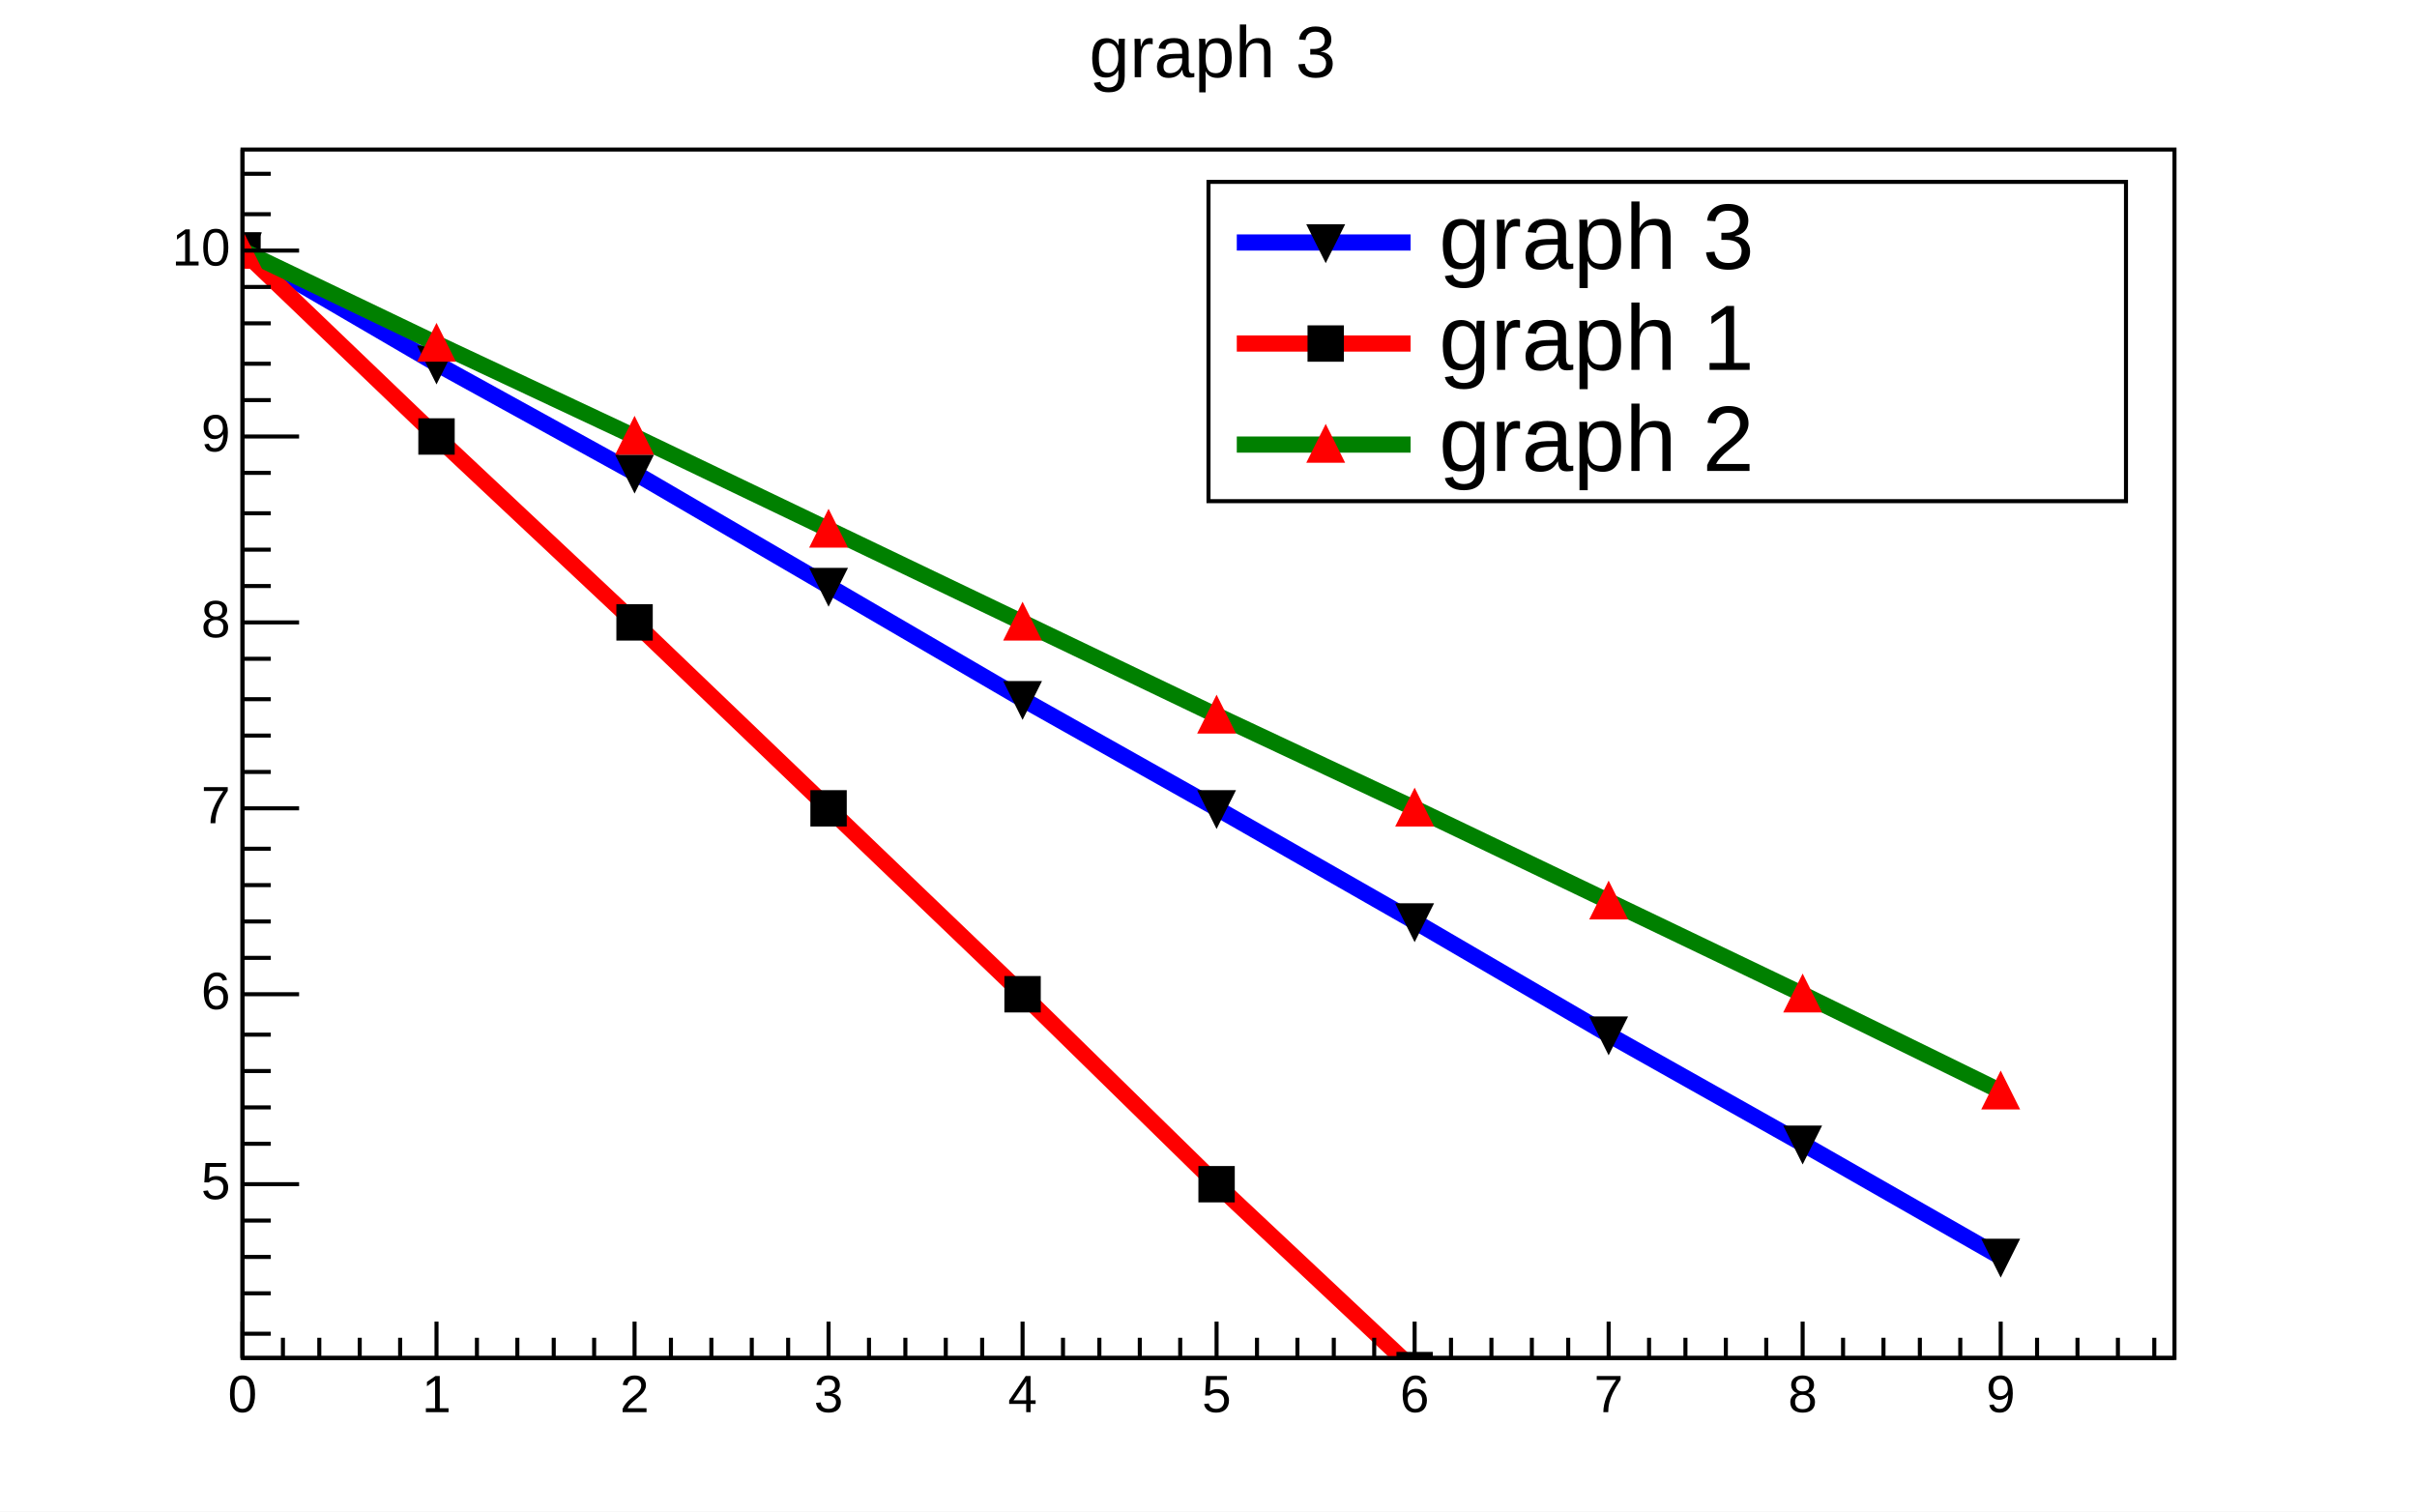
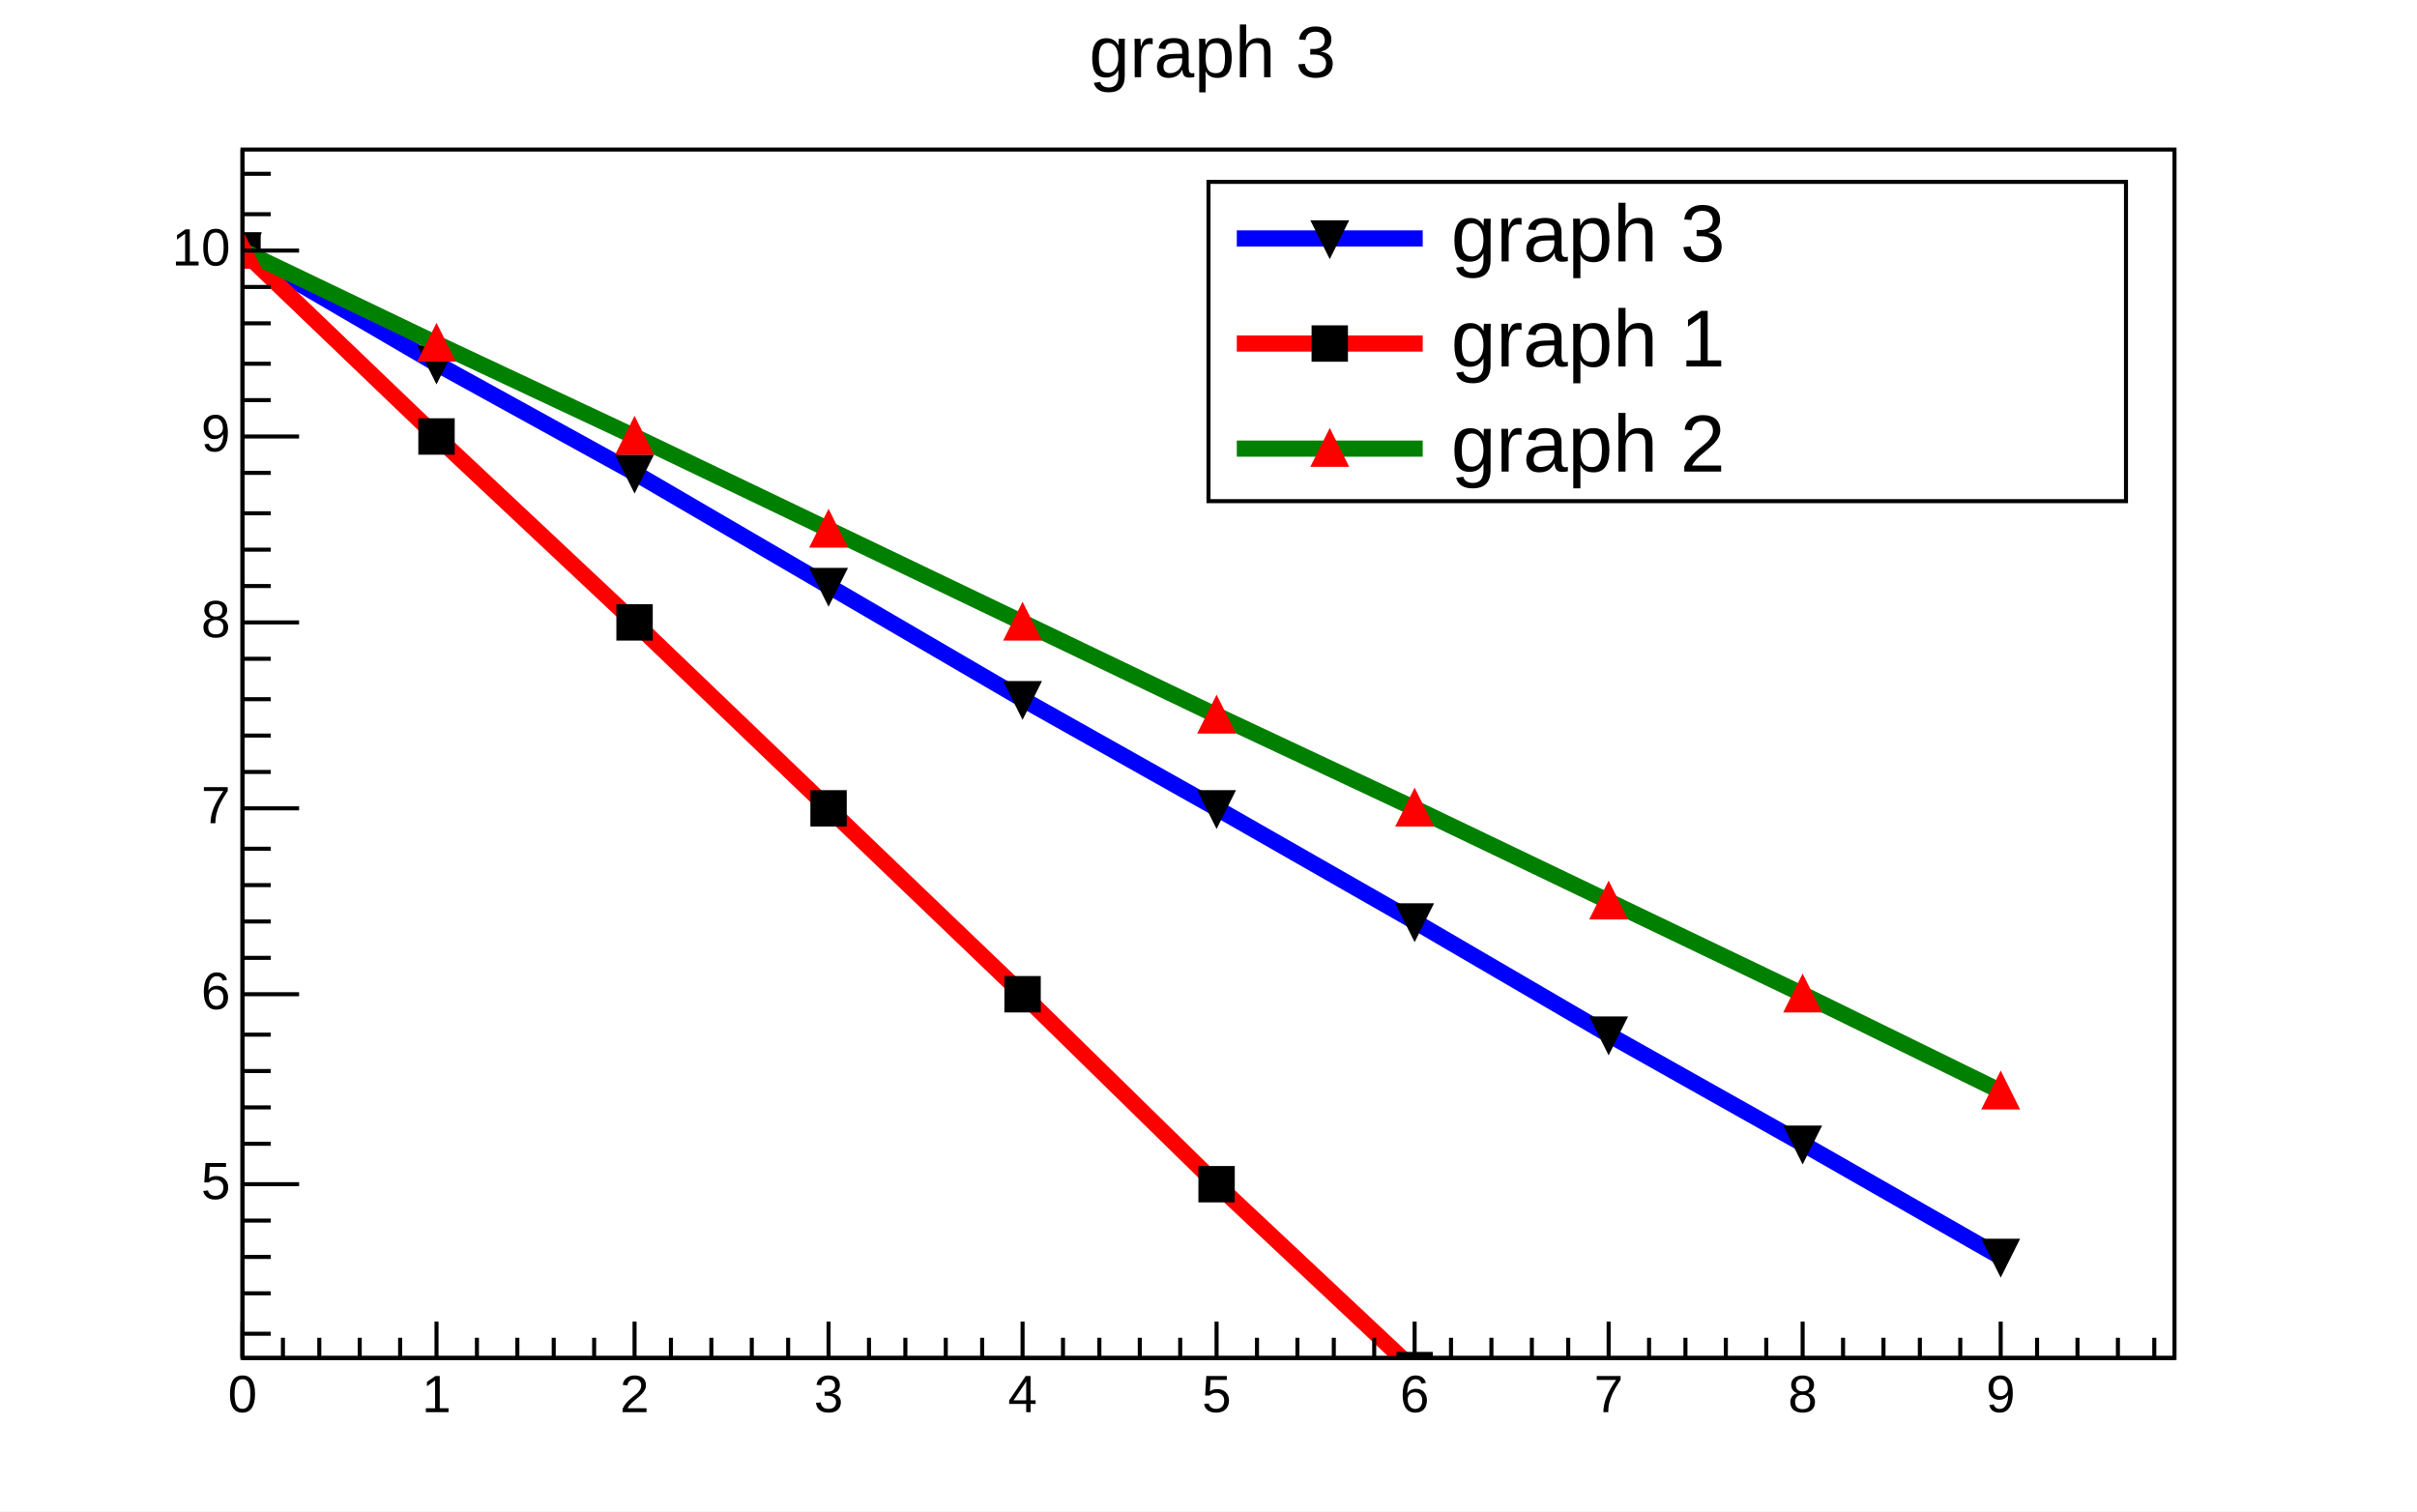
<svg xmlns="http://www.w3.org/2000/svg" width="598" height="374" viewBox="0 0 598 374" preserveAspectRatio="none">
  <path d="M0,0H598V374H0Z" style="fill: white;" />
  <g>
    <g transform="translate(60,37)">
      <path d="M0,0H478V299H0Z" style="fill: white; stroke: black; stroke-width: 1;" />
      <svg x="0" y="0" overflow="hidden" width="478" height="299" viewBox="0 0 478 299">
        <g>
          <path d="M0,25l48,28l49,27l48,28l48,28l48,27l49,28l48,28l48,27l49,28" style="stroke: blue; stroke-width: 4; fill: none;" />
          <path d="M0,29l-4,-8h8zM48,57l-4,-8h8zM97,84l-4,-8h8zM145,112l-4,-8h8zM193,140l-4,-8h8zM241,167l-4,-8h8zM290,195l-4,-8h8zM338,223l-4,-8h8zM386,250l-4,-8h8zM435,278l-4,-8h8z" style="stroke: black; fill: black;" />
        </g>
        <g>
          <path d="M0,25l48,46l49,46l48,46l48,46l48,47l49,46l48,46l48,46l49,46" style="stroke: red; stroke-width: 4; fill: none;" />
          <path d="M-4,21v8h8v-8zM44,67v8h8v-8zM93,113v8h8v-8zM141,159v8h8v-8zM189,205v8h8v-8zM237,252v8h8v-8zM286,298v8h8v-8z" style="stroke: black; fill: black;" />
        </g>
        <g>
          <path d="M0,25l48,23l49,23l48,23l48,23l48,23l49,23l48,23l48,23l49,24" style="stroke: green; stroke-width: 4; fill: none;" />
          <path d="M0,21l-4,8h8zM48,44l-4,8h8zM97,67l-4,8h8zM145,90l-4,8h8zM193,113l-4,8h8zM241,136l-4,8h8zM290,159l-4,8h8zM338,182l-4,8h8zM386,205l-4,8h8zM435,229l-4,8h8z" style="stroke: red; fill: red;" />
        </g>
      </svg>
      <g>
        <g transform="translate(0,299)">
          <path d="M0,0h478M0,-9V0M10,-5V0M19,-5V0M29,-5V0M39,-5V0M48,-9V0M58,-5V0M68,-5V0M77,-5V0M87,-5V0M97,-9V0M106,-5V0M116,-5V0M126,-5V0M135,-5V0M145,-9V0M155,-5V0M164,-5V0M174,-5V0M183,-5V0M193,-9V0M203,-5V0M212,-5V0M222,-5V0M232,-5V0M241,-9V0M251,-5V0M261,-5V0M270,-5V0M280,-5V0M290,-9V0M299,-5V0M309,-5V0M319,-5V0M328,-5V0M338,-9V0M348,-5V0M357,-5V0M367,-5V0M377,-5V0M386,-9V0M396,-5V0M406,-5V0M415,-5V0M425,-5V0M435,-9V0M444,-5V0M454,-5V0M464,-5V0M473,-5V0" style="stroke: black; stroke-width: 1;" />
          <g font-family="Arial" font-size="13" xml:space="preserve" fill="black" text-anchor="middle">
            <text dy=".8em" transform="translate(0,3)">0</text>
            <text dy=".8em" transform="translate(48,3)">1</text>
            <text dy=".8em" transform="translate(97,3)">2</text>
            <text dy=".8em" transform="translate(145,3)">3</text>
            <text dy=".8em" transform="translate(193,3)">4</text>
            <text dy=".8em" transform="translate(241,3)">5</text>
            <text dy=".8em" transform="translate(290,3)">6</text>
            <text dy=".8em" transform="translate(338,3)">7</text>
            <text dy=".8em" transform="translate(386,3)">8</text>
            <text dy=".8em" transform="translate(435,3)">9</text>
          </g>
        </g>
        <g>
          <path d="M0,0v299M7,293H0M7,283H0M7,274H0M7,265H0M14,256H0M7,246H0M7,237H0M7,228H0M7,219H0M14,209H0M7,200H0M7,191H0M7,182H0M7,173H0M14,163H0M7,154H0M7,145H0M7,136H0M7,126H0M14,117H0M7,108H0M7,99H0M7,90H0M7,80H0M14,71H0M7,62H0M7,53H0M7,43H0M7,34H0M14,25H0M7,16H0M7,6H0" style="stroke: black; stroke-width: 1;" />
          <g font-family="Arial" font-size="13" xml:space="preserve" fill="black" text-anchor="end">
            <text dominant-baseline="middle" transform="translate(-3,256)">5</text>
            <text dominant-baseline="middle" transform="translate(-3,209)">6</text>
            <text dominant-baseline="middle" transform="translate(-3,163)">7</text>
            <text dominant-baseline="middle" transform="translate(-3,117)">8</text>
            <text dominant-baseline="middle" transform="translate(-3,71)">9</text>
            <text dominant-baseline="middle" transform="translate(-3,25)">10</text>
          </g>
        </g>
      </g>
    </g>
    <g transform="translate(261,2)" font-family="Arial" font-size="18" xml:space="preserve">
      <text fill="black" text-anchor="middle" dominant-baseline="middle" transform="translate(39,12)">graph 3</text>
    </g>
-     <g transform="translate(299,45)" font-family="Arial" font-size="23" xml:space="preserve">
+     <g transform="translate(299,45)" font-family="Arial" font-size="20" xml:space="preserve">
      <path d="M0,0H227V79H0Z" style="fill: white; stroke: black; stroke-width: 1;" />
-       <path d="M7,15H50" style="stroke: blue; stroke-width: 4;" />
-       <path d="M29,19l-4,-8h8z" style="stroke: black; fill: black;" />
-       <text fill="black" text-anchor="start" dominant-baseline="middle" transform="translate(57,15)">graph 3</text>
-       <path d="M7,40H50" style="stroke: red; stroke-width: 4;" />
-       <path d="M25,36v8h8v-8z" style="stroke: black; fill: black;" />
-       <text fill="black" text-anchor="start" dominant-baseline="middle" transform="translate(57,40)">graph 1</text>
-       <path d="M7,65H50" style="stroke: green; stroke-width: 4;" />
-       <path d="M29,61l-4,8h8z" style="stroke: red; fill: red;" />
-       <text fill="black" text-anchor="start" dominant-baseline="middle" transform="translate(57,65)">graph 2</text>
+       <path d="M7,14h46" style="stroke: blue; stroke-width: 4;" />
+       <path d="M30,18l-4,-8h8z" style="stroke: black; fill: black;" />
+       <text fill="black" text-anchor="start" dominant-baseline="middle" transform="translate(60,14)">graph 3</text>
+       <path d="M7,40h46" style="stroke: red; stroke-width: 4;" />
+       <path d="M26,36v8h8v-8z" style="stroke: black; fill: black;" />
+       <text fill="black" text-anchor="start" dominant-baseline="middle" transform="translate(60,40)">graph 1</text>
+       <path d="M7,66h46" style="stroke: green; stroke-width: 4;" />
+       <path d="M30,62l-4,8h8z" style="stroke: red; fill: red;" />
+       <text fill="black" text-anchor="start" dominant-baseline="middle" transform="translate(60,66)">graph 2</text>
    </g>
  </g>
</svg>
